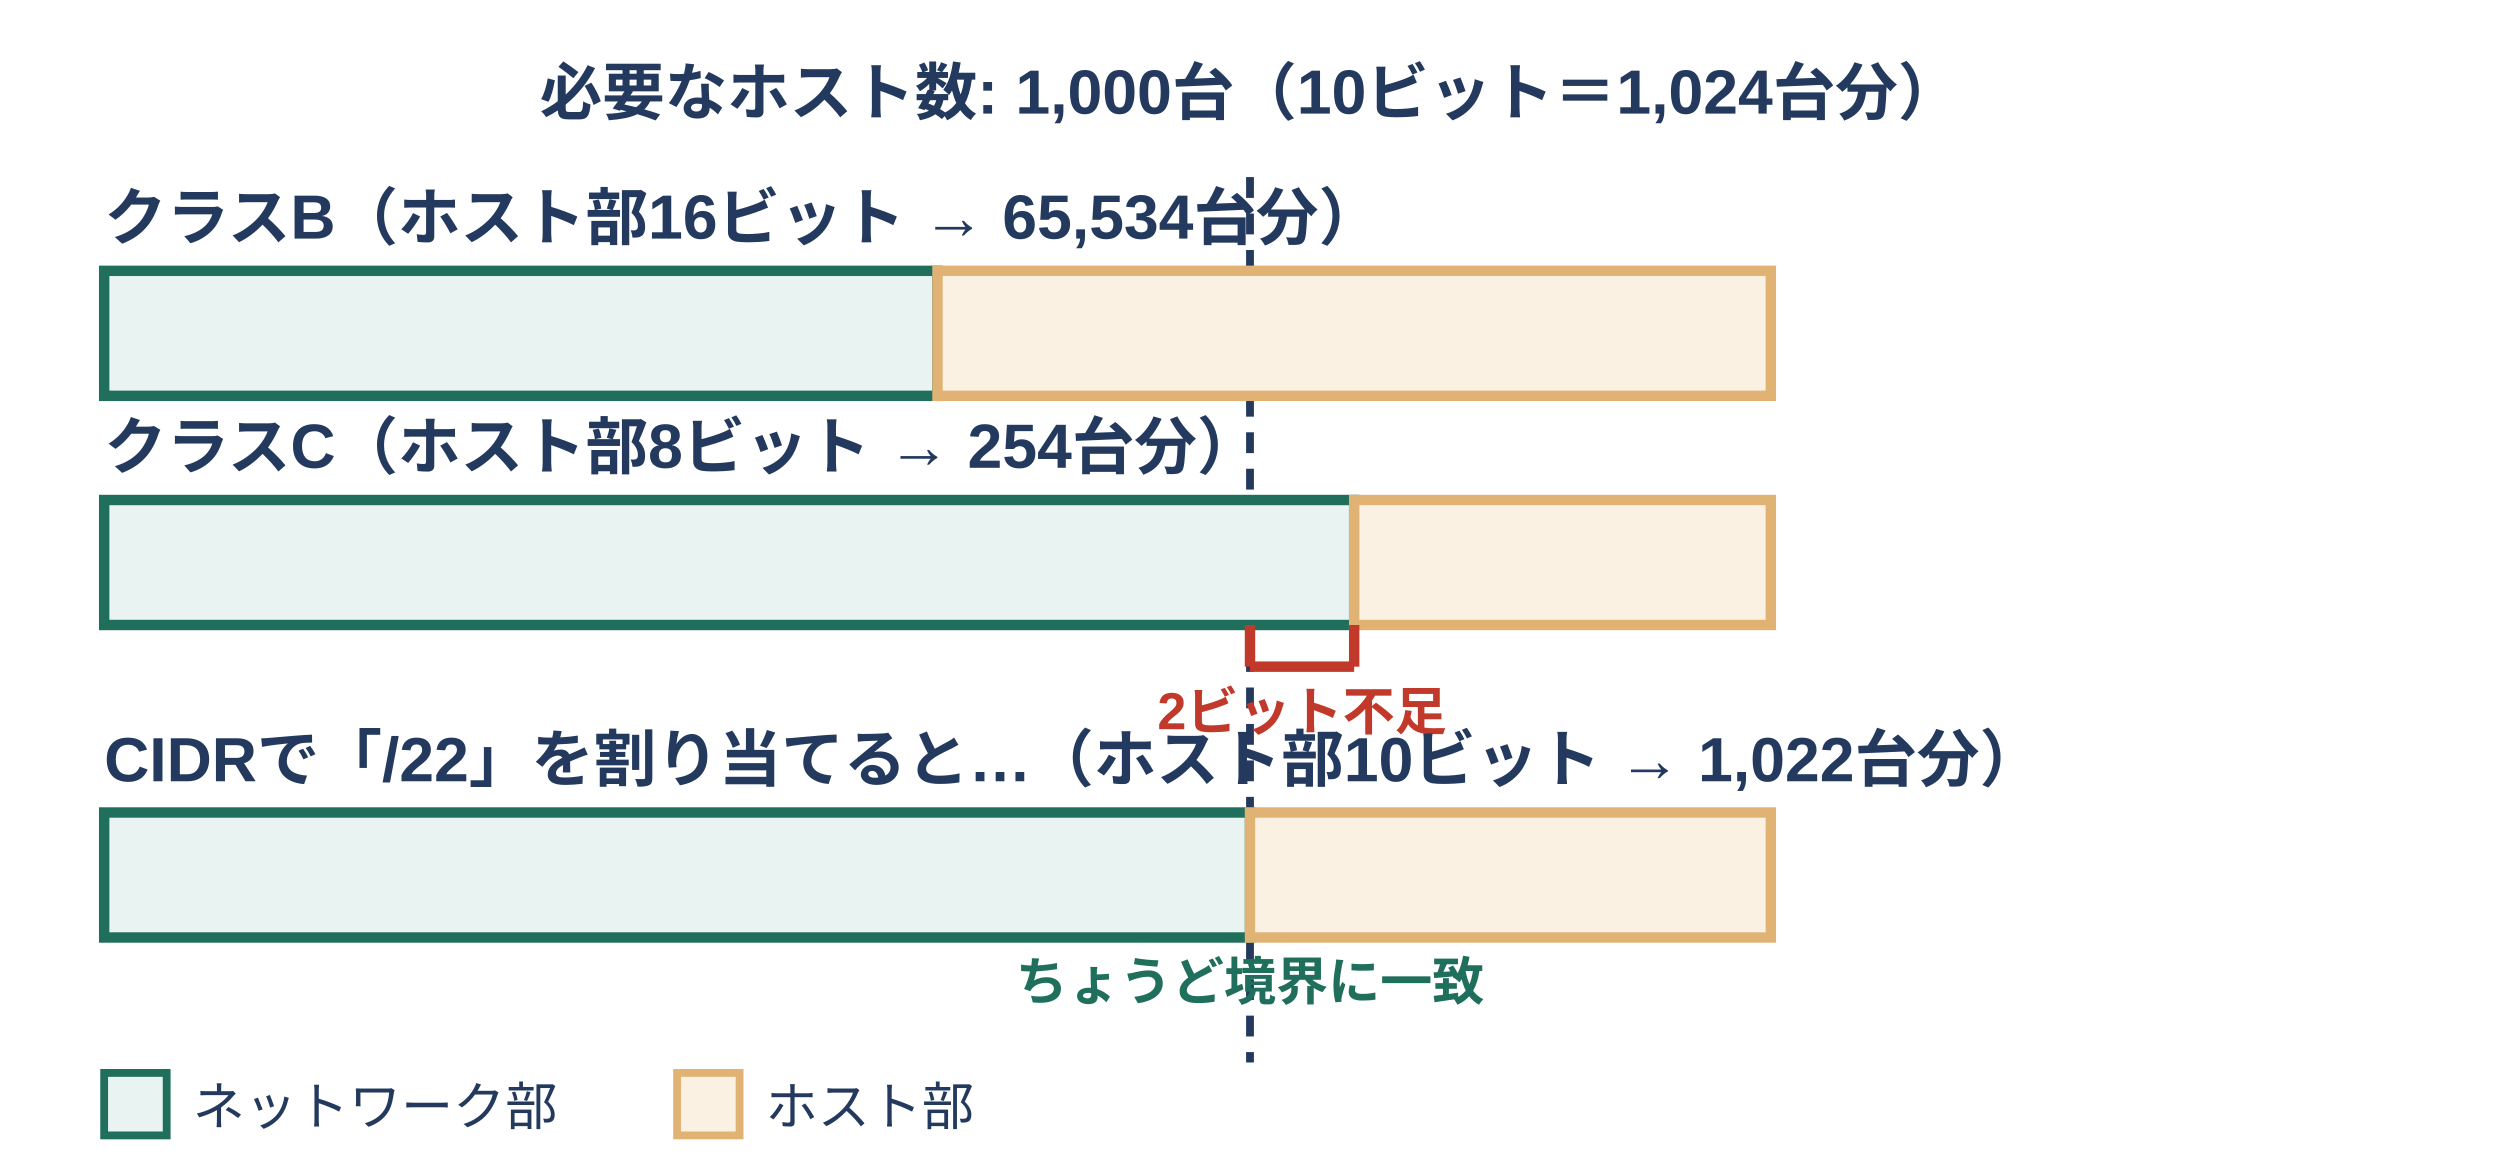
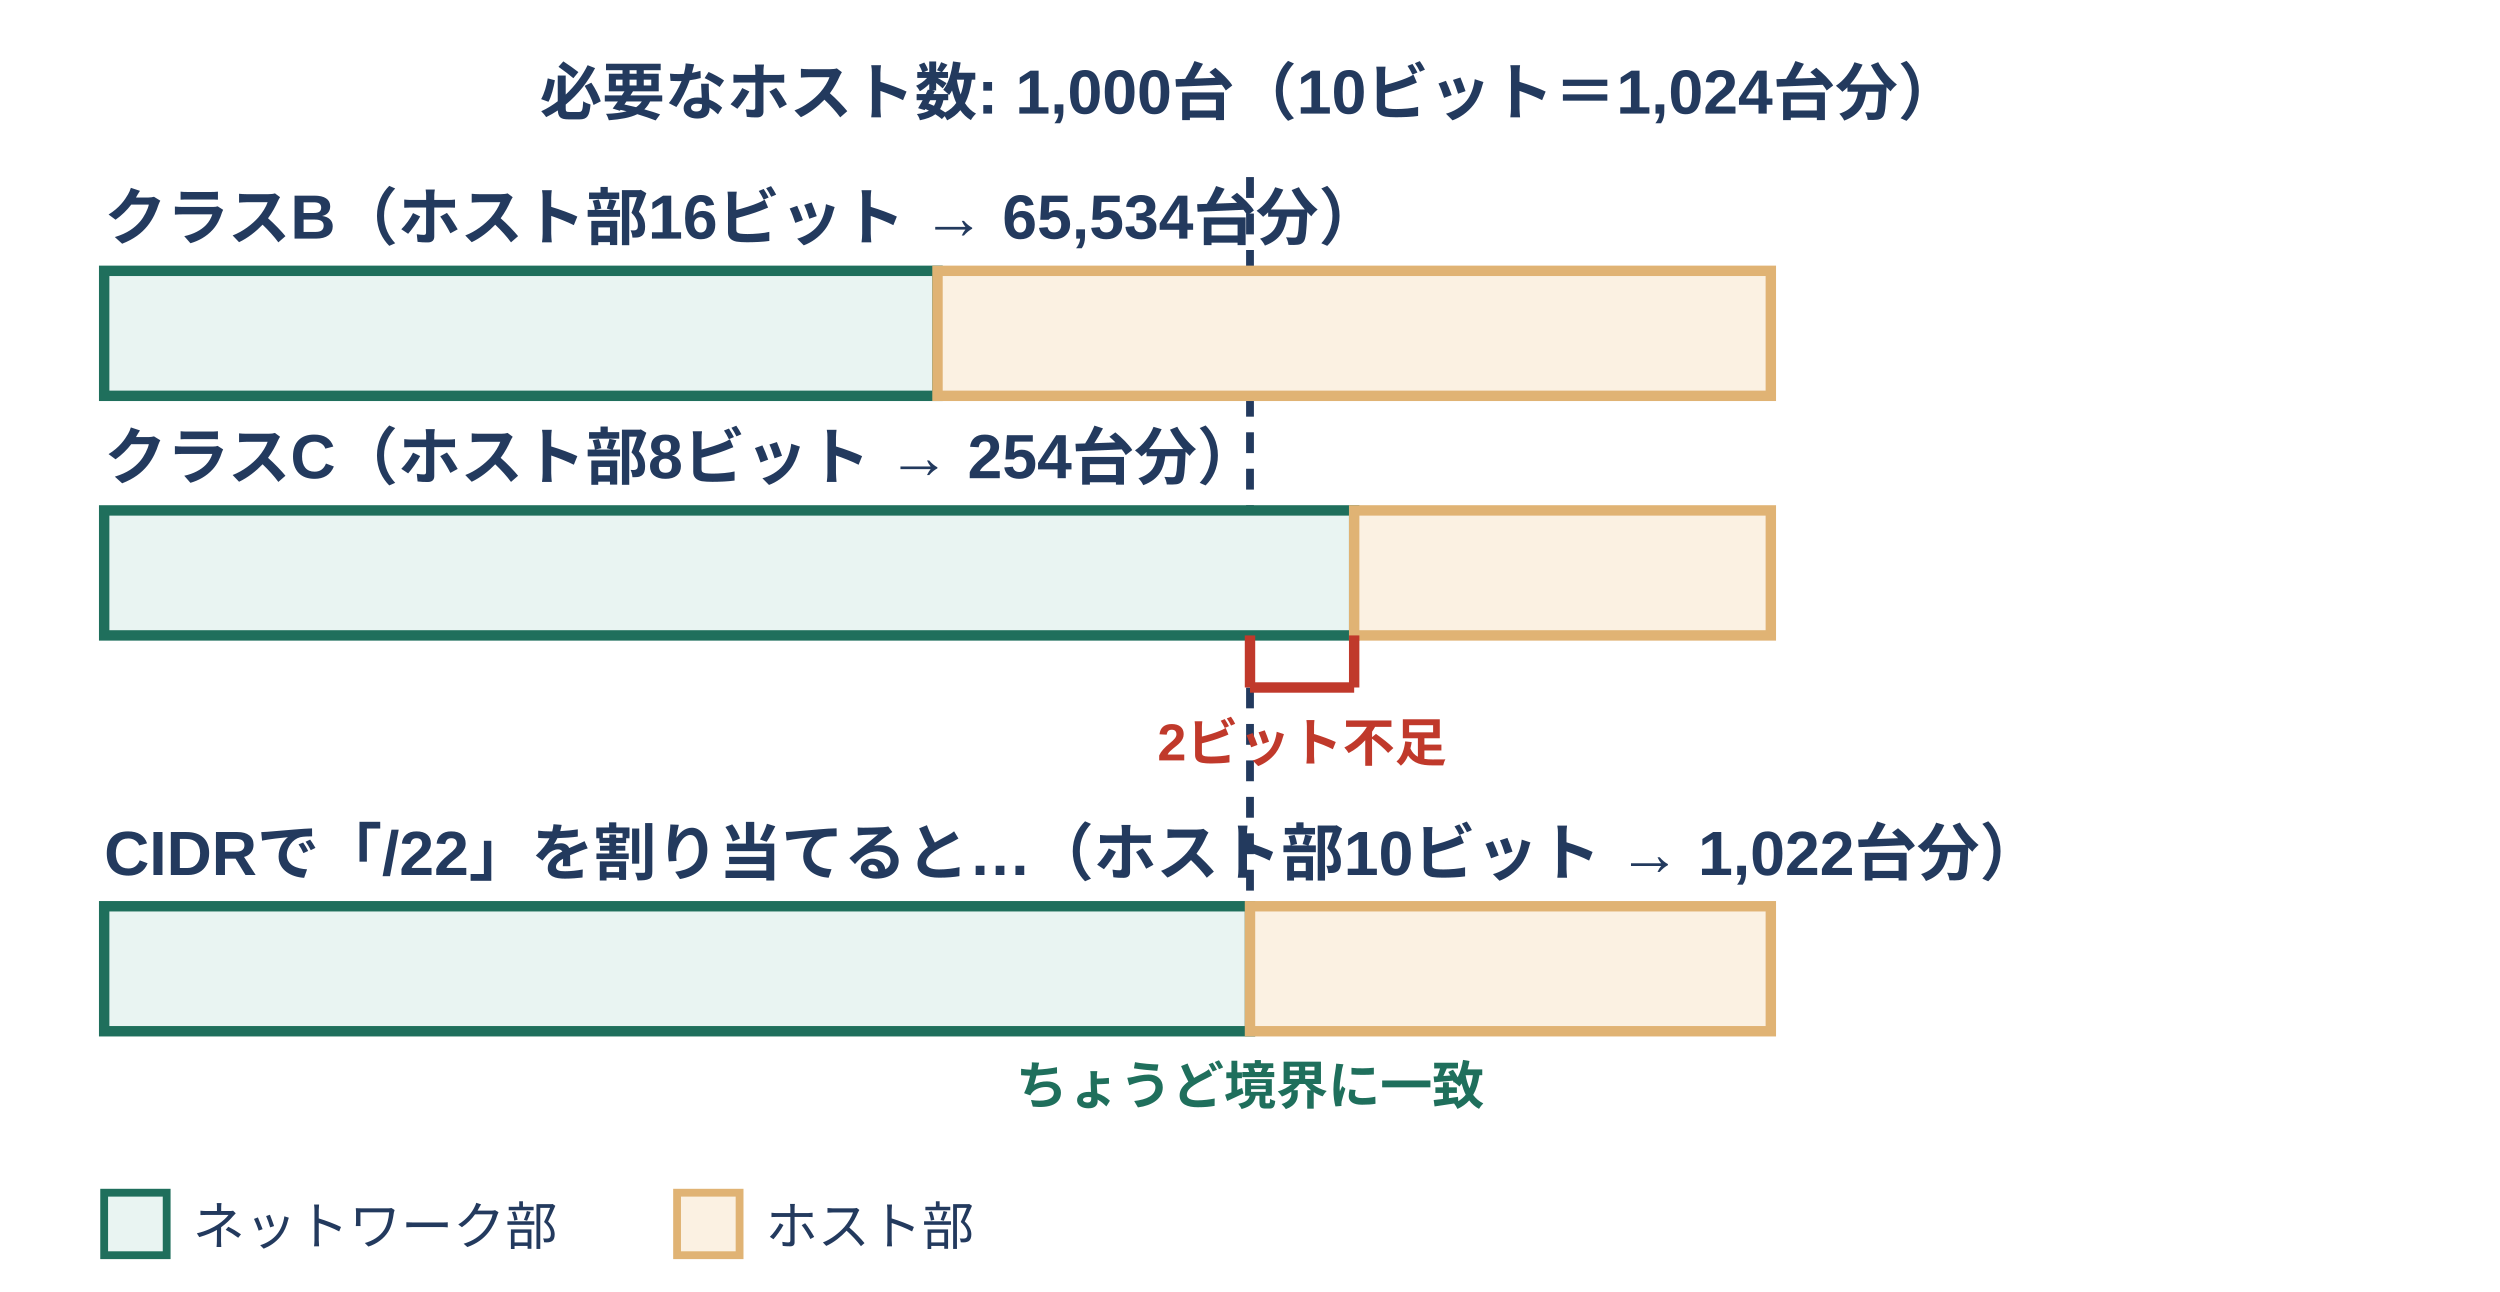
- <svg xmlns="http://www.w3.org/2000/svg" viewBox="0 0 480 225" width="480" height="225">
+ <svg xmlns="http://www.w3.org/2000/svg" viewBox="0 0 480 248" width="480" height="248">
  <text x="240" y="22" text-anchor="middle" font-family="Arial, Helvetica, sans-serif" font-size="12" font-weight="bold" fill="#233a5e">必要なホスト数: 1,000台（10ビット＝1,024台分）</text>
-   <line x1="240" y1="34" x2="240" y2="204" stroke="#233a5e" stroke-width="1.5" stroke-dasharray="4 3" />
+   <line x1="240" y1="34" x2="240" y2="198" stroke="#233a5e" stroke-width="1.5" stroke-dasharray="4 3" />
  <text x="20" y="46" font-family="Arial, Helvetica, sans-serif" font-size="12" font-weight="bold" fill="#233a5e">クラスB（ホスト部16ビット → 65,534台分）</text>
  <rect x="20" y="52" width="160" height="24" fill="#e9f4f2" stroke="#1f6f5c" stroke-width="2" />
  <rect x="180" y="52" width="160" height="24" fill="#fbf1e2" stroke="#e0b374" stroke-width="2" />
-   <text x="20" y="90" font-family="Arial, Helvetica, sans-serif" font-size="12" font-weight="bold" fill="#233a5e">クラスC（ホスト部8ビット → 254台分）</text>
-   <rect x="20" y="96" width="240" height="24" fill="#e9f4f2" stroke="#1f6f5c" stroke-width="2" />
-   <rect x="260" y="96" width="80" height="24" fill="#fbf1e2" stroke="#e0b374" stroke-width="2" />
-   <line x1="240" y1="120" x2="240" y2="128" stroke="#c0392b" stroke-width="2" />
-   <line x1="260" y1="120" x2="260" y2="128" stroke="#c0392b" stroke-width="2" />
-   <line x1="240" y1="128" x2="260" y2="128" stroke="#c0392b" stroke-width="2" />
-   <text x="250" y="140" text-anchor="middle" font-family="Arial, Helvetica, sans-serif" font-size="10" font-weight="bold" fill="#c0392b">2ビット不足</text>
-   <text x="20" y="150" font-family="Arial, Helvetica, sans-serif" font-size="12" font-weight="bold" fill="#233a5e">CIDRで「/22」を割り当てると…（ホスト部10ビット → 1,022台分）</text>
-   <rect x="20" y="156" width="220" height="24" fill="#e9f4f2" stroke="#1f6f5c" stroke-width="2" />
-   <rect x="240" y="156" width="100" height="24" fill="#fbf1e2" stroke="#e0b374" stroke-width="2" />
-   <text x="240" y="192" text-anchor="middle" font-family="Arial, Helvetica, sans-serif" font-size="10" font-weight="bold" fill="#1f6f5c">ちょうど境界に一致</text>
-   <rect x="20" y="206" width="12" height="12" fill="#e9f4f2" stroke="#1f6f5c" stroke-width="1.5" />
-   <text x="37" y="216" font-family="Arial, Helvetica, sans-serif" font-size="10" fill="#233a5e">ネットワーク部</text>
-   <rect x="130" y="206" width="12" height="12" fill="#fbf1e2" stroke="#e0b374" stroke-width="1.5" />
-   <text x="147" y="216" font-family="Arial, Helvetica, sans-serif" font-size="10" fill="#233a5e">ホスト部</text>
+   <text x="20" y="92" font-family="Arial, Helvetica, sans-serif" font-size="12" font-weight="bold" fill="#233a5e">クラスC（ホスト部8ビット → 254台分）</text>
+   <rect x="20" y="98" width="240" height="24" fill="#e9f4f2" stroke="#1f6f5c" stroke-width="2" />
+   <rect x="260" y="98" width="80" height="24" fill="#fbf1e2" stroke="#e0b374" stroke-width="2" />
+   <line x1="240" y1="122" x2="240" y2="132" stroke="#c0392b" stroke-width="2" />
+   <line x1="260" y1="122" x2="260" y2="132" stroke="#c0392b" stroke-width="2" />
+   <line x1="240" y1="132" x2="260" y2="132" stroke="#c0392b" stroke-width="2" />
+   <text x="250" y="146" text-anchor="middle" font-family="Arial, Helvetica, sans-serif" font-size="10" font-weight="bold" fill="#c0392b">2ビット不足</text>
+   <text x="20" y="168" font-family="Arial, Helvetica, sans-serif" font-size="12" font-weight="bold" fill="#233a5e">CIDRで「/22」を割り当てると…（ホスト部10ビット → 1,022台分）</text>
+   <rect x="20" y="174" width="220" height="24" fill="#e9f4f2" stroke="#1f6f5c" stroke-width="2" />
+   <rect x="240" y="174" width="100" height="24" fill="#fbf1e2" stroke="#e0b374" stroke-width="2" />
+   <text x="240" y="212" text-anchor="middle" font-family="Arial, Helvetica, sans-serif" font-size="10" font-weight="bold" fill="#1f6f5c">ちょうど境界に一致</text>
+   <rect x="20" y="229" width="12" height="12" fill="#e9f4f2" stroke="#1f6f5c" stroke-width="1.5" />
+   <text x="37" y="239" font-family="Arial, Helvetica, sans-serif" font-size="10" fill="#233a5e">ネットワーク部</text>
+   <rect x="130" y="229" width="12" height="12" fill="#fbf1e2" stroke="#e0b374" stroke-width="1.5" />
+   <text x="147" y="239" font-family="Arial, Helvetica, sans-serif" font-size="10" fill="#233a5e">ホスト部</text>
</svg>
